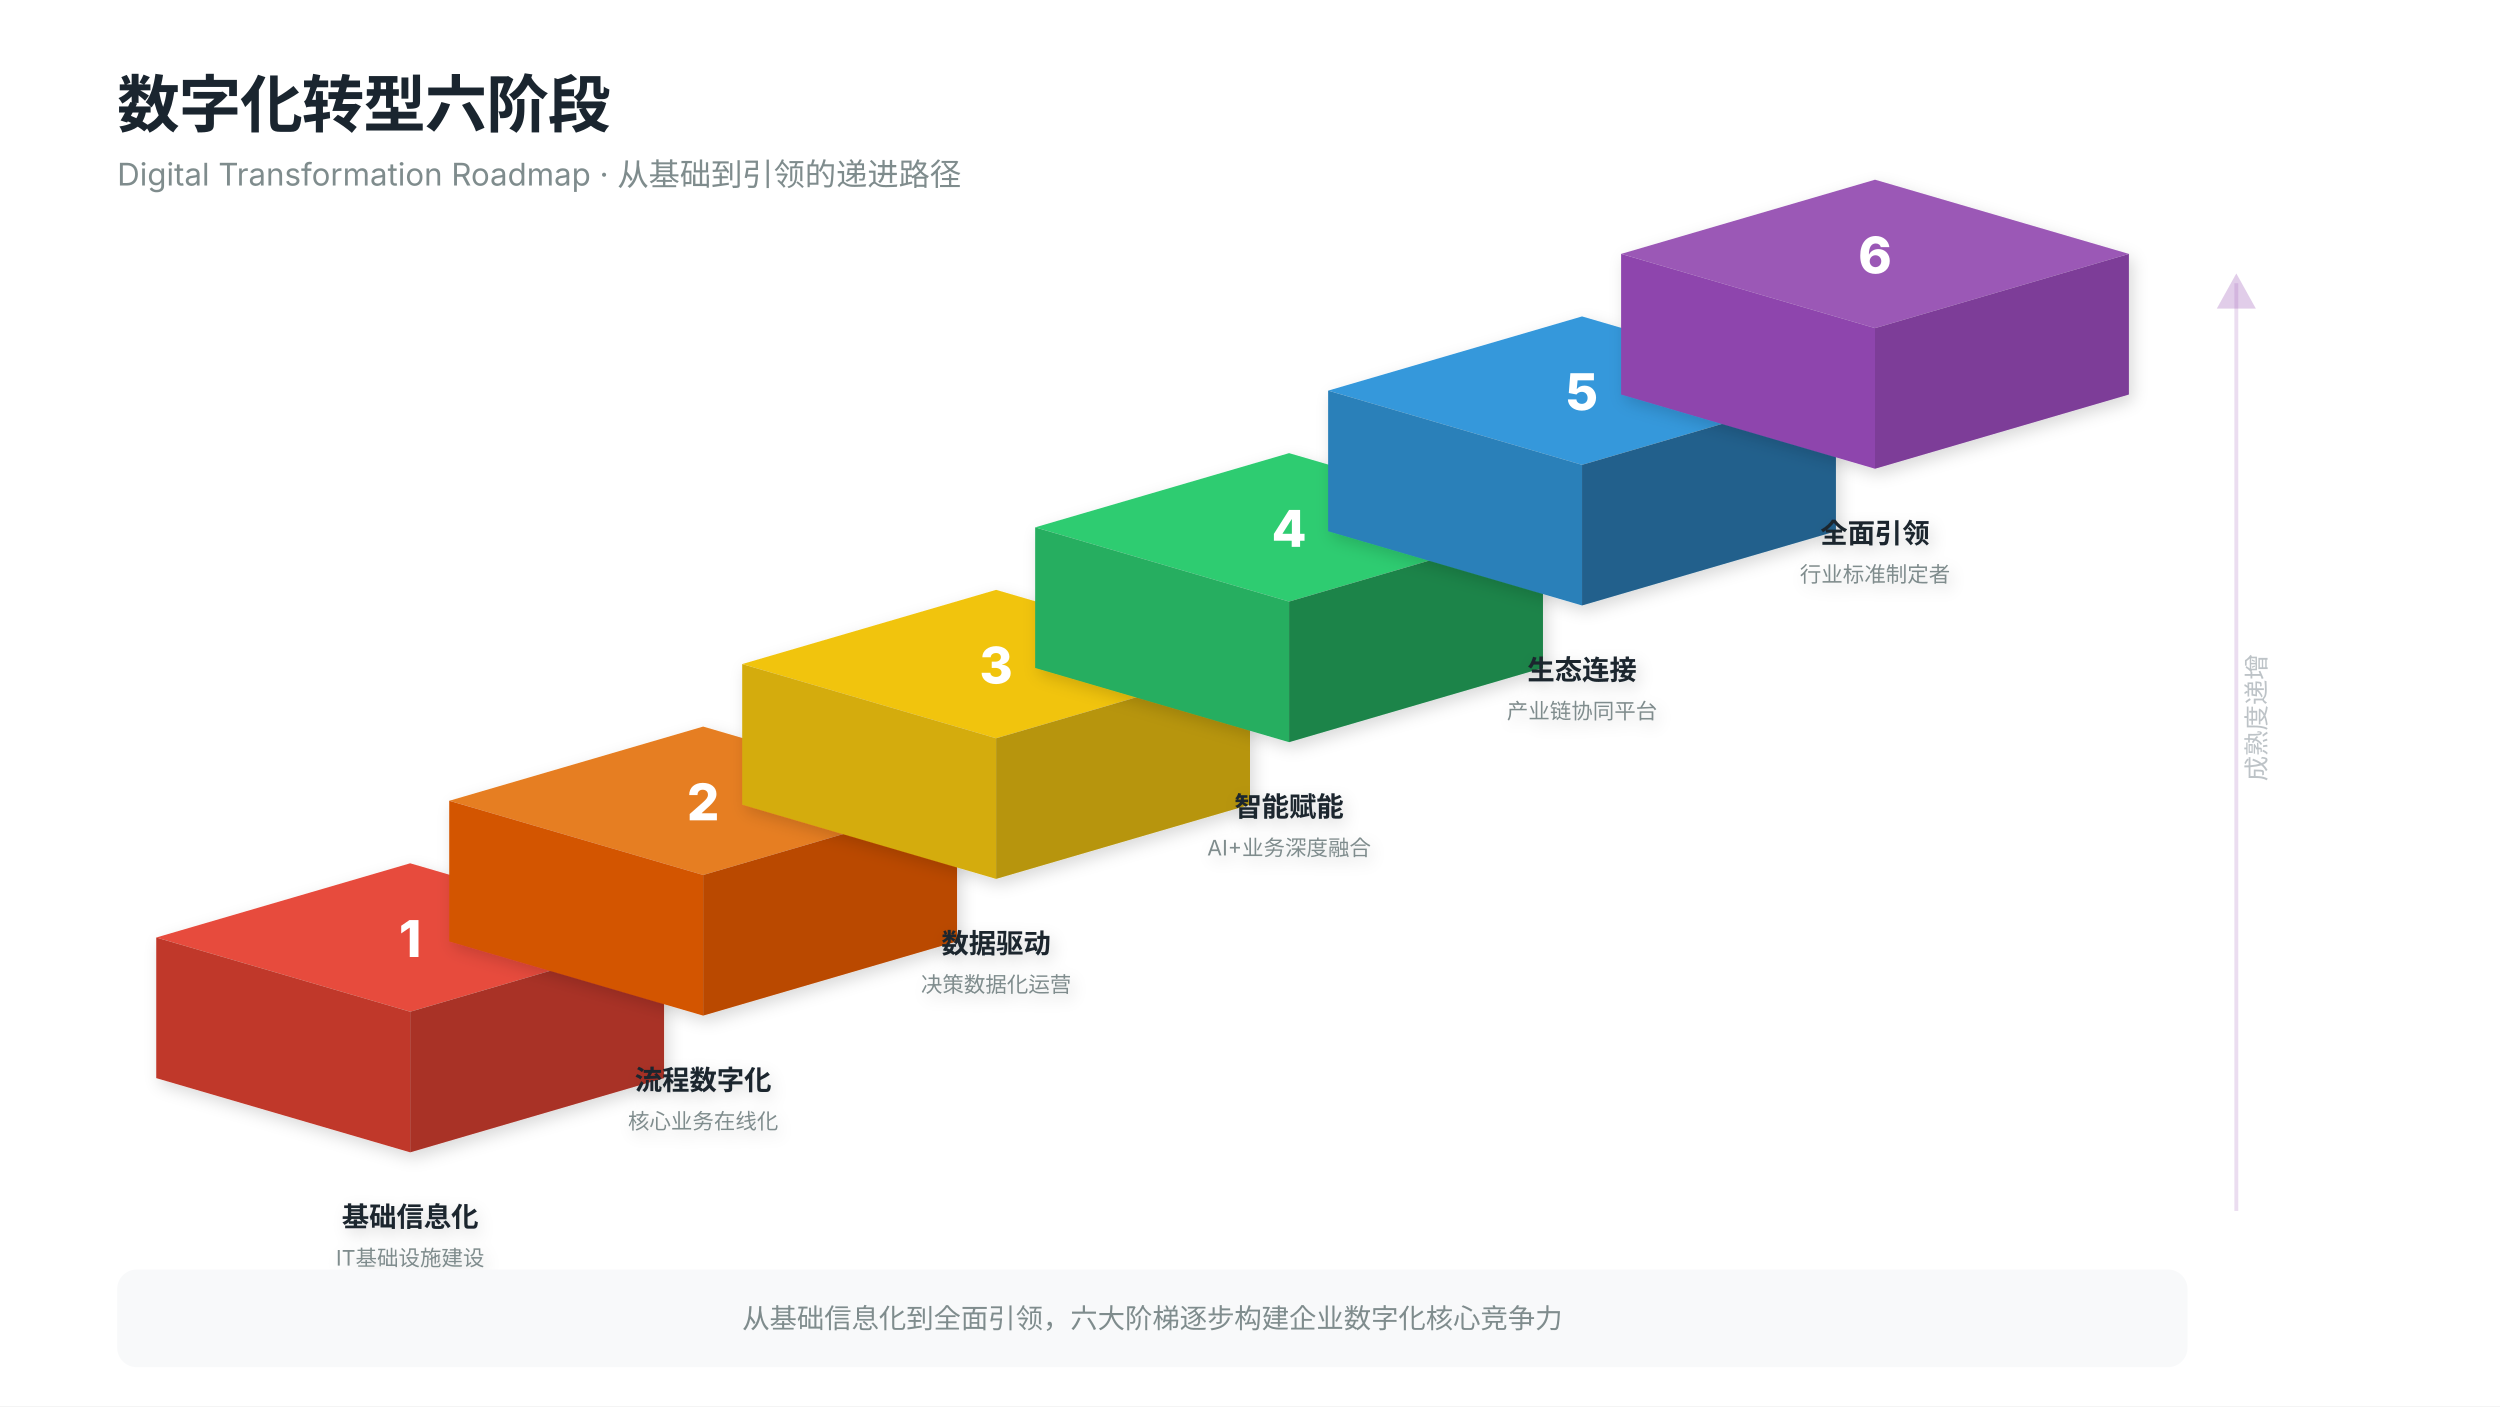
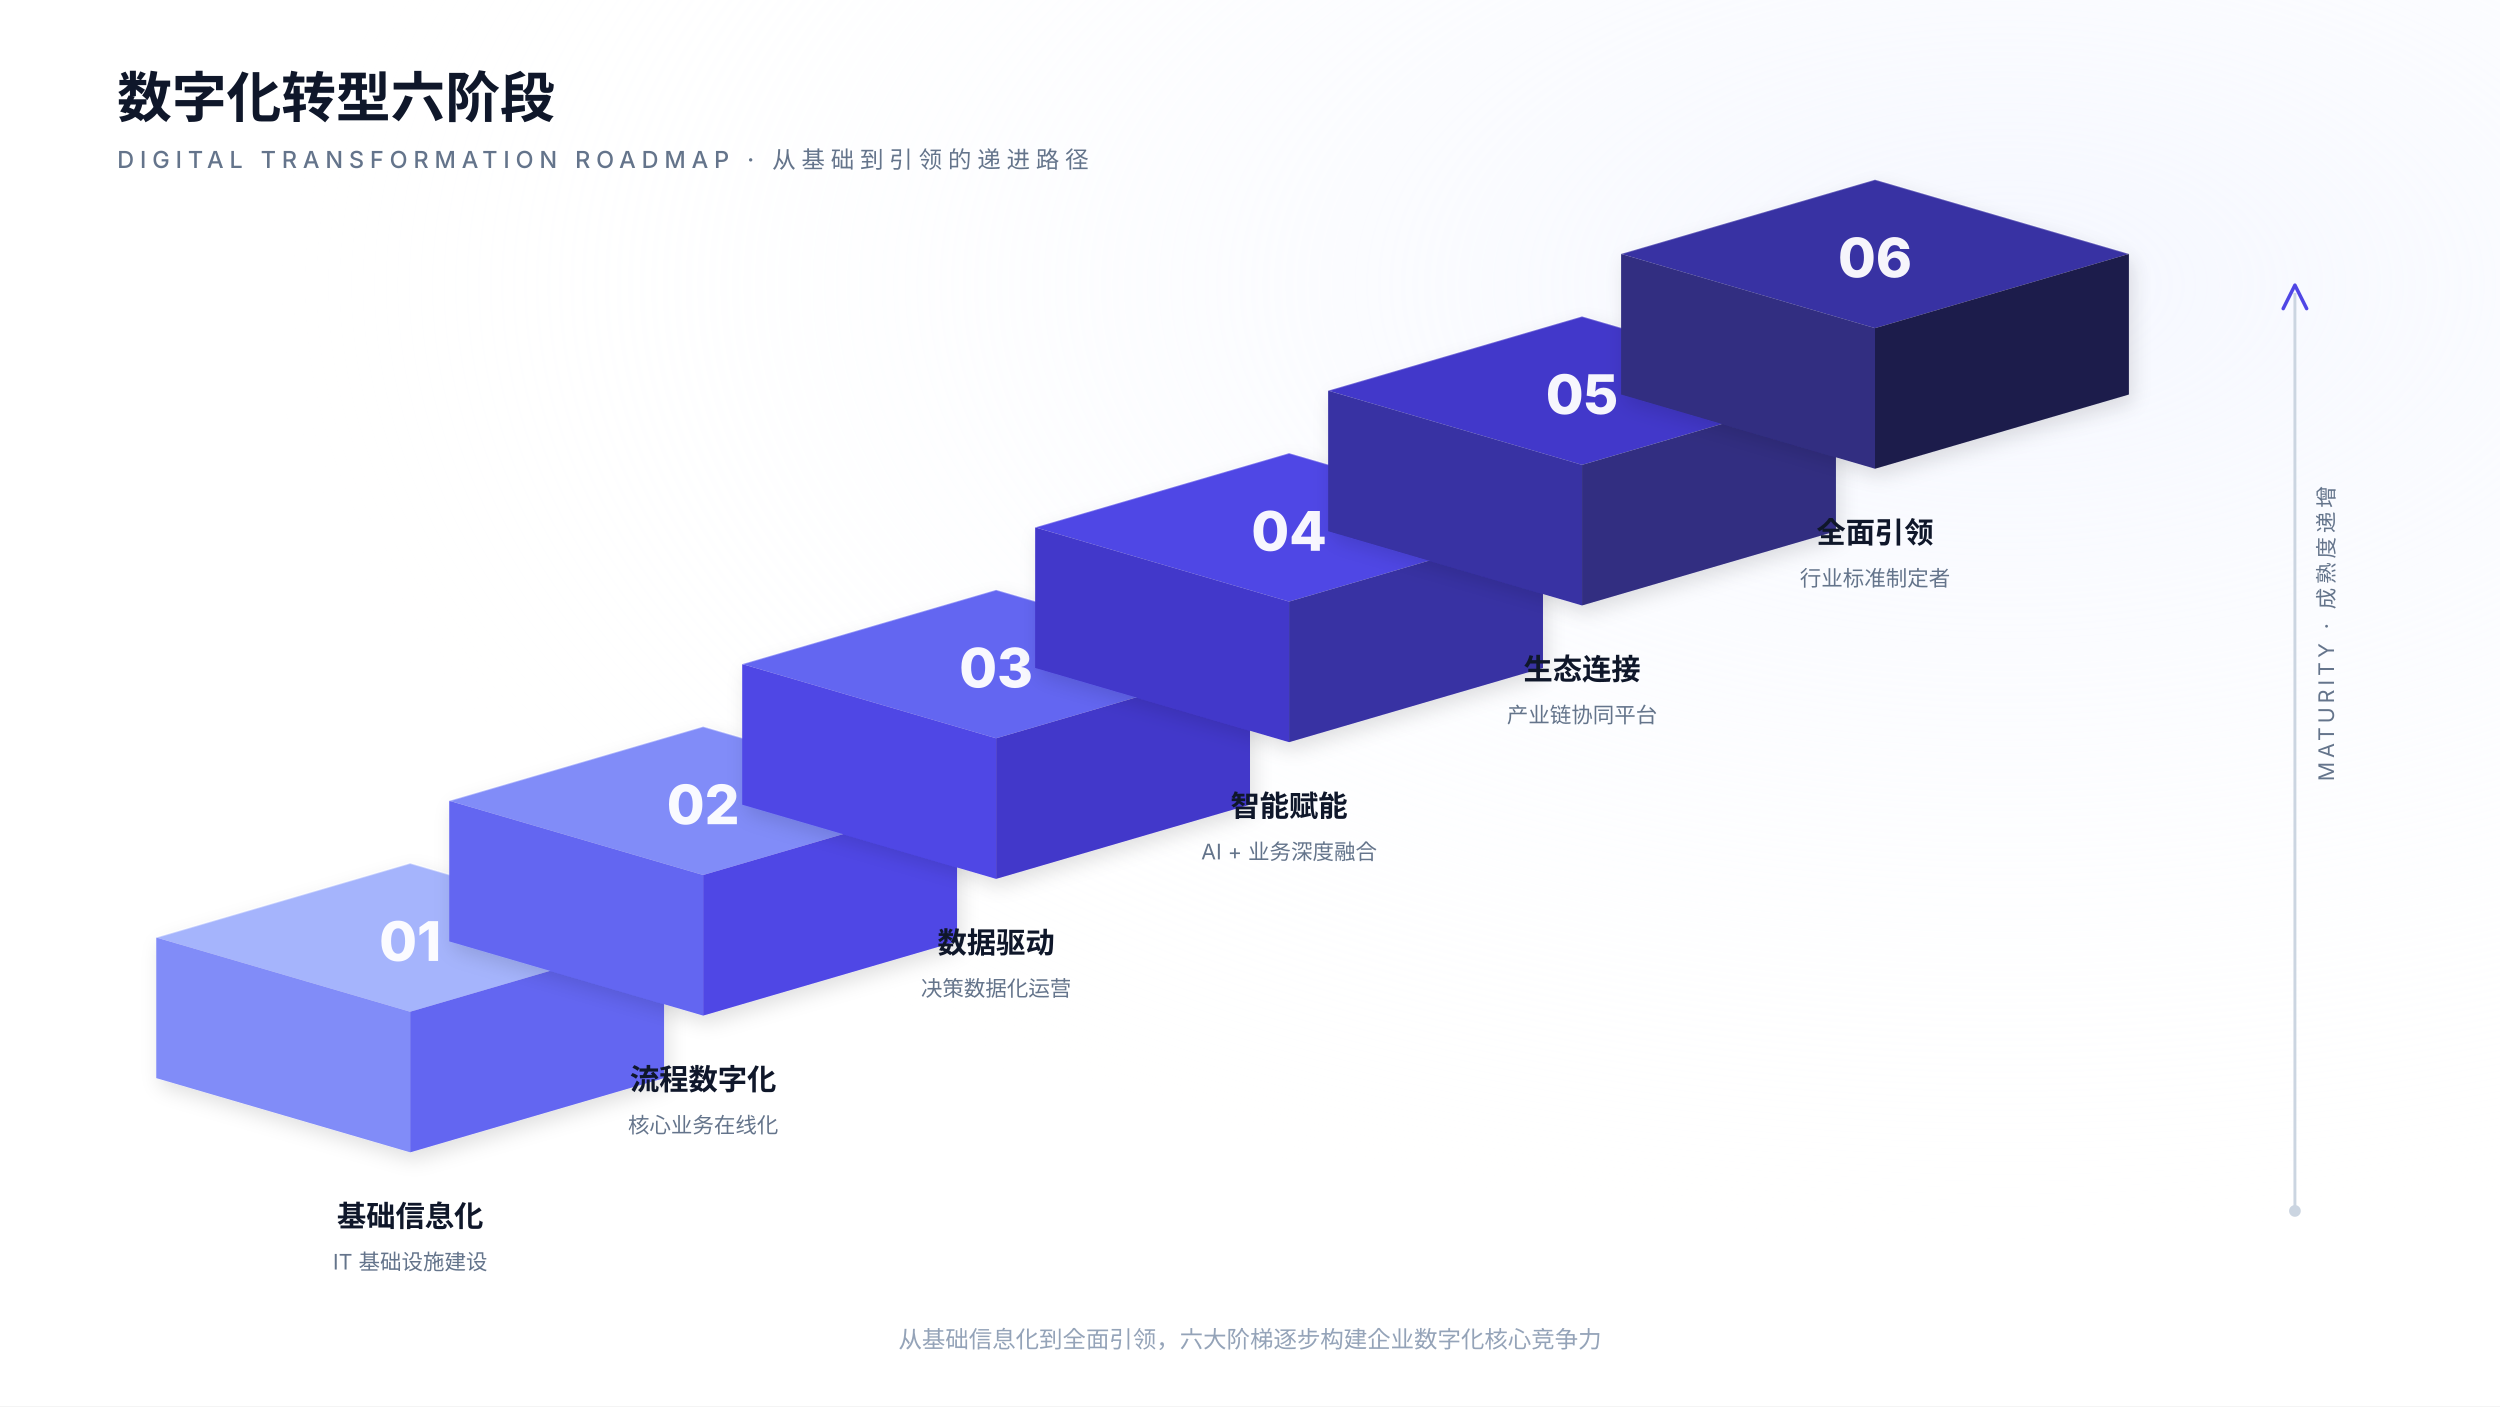
<svg xmlns="http://www.w3.org/2000/svg" viewBox="0 0 1280 720" width="1280" height="720">
  <defs>
-     <filter id="stairShadow" x="-20%" y="-20%" width="140%" height="140%">
-       <feGaussianBlur in="SourceAlpha" stdDeviation="4" />
-       <feOffset dx="2" dy="3" result="offsetblur" />
+     <filter id="stairShadow" x="-15%" y="-15%" width="130%" height="130%">
+       <feGaussianBlur in="SourceAlpha" stdDeviation="5" />
+       <feOffset dx="2" dy="4" />
      <feComponentTransfer>
-         <feFuncA type="linear" slope="0.15" />
+         <feFuncA type="linear" slope="0.12" />
      </feComponentTransfer>
      <feMerge>
        <feMergeNode />
        <feMergeNode in="SourceGraphic" />
      </feMerge>
    </filter>
+     <radialGradient id="bgGlow" cx="80%" cy="20%" r="70%">
+       <stop offset="0%" stop-color="#EEF2FF" stop-opacity="0.6" />
+       <stop offset="100%" stop-color="#FFFFFF" stop-opacity="0" />
+     </radialGradient>
  </defs>
  <rect width="1280" height="720" fill="#FFFFFF" />
-   <text x="60" y="65" font-family="-apple-system, BlinkMacSystemFont, 'Segoe UI', sans-serif" font-size="32" font-weight="700" fill="#1A252F" letter-spacing="-0.5">数字化转型六阶段</text>
-   <text x="60" y="95" font-family="-apple-system, BlinkMacSystemFont, 'Segoe UI', sans-serif" font-size="16" fill="#7F8C8D">Digital Transformation Roadmap · 从基础到引领的递进路径</text>
+   <rect width="1280" height="720" fill="url(#bgGlow)" />
+   <text x="60" y="60" font-family="-apple-system, BlinkMacSystemFont, 'Segoe UI', sans-serif" font-size="28" font-weight="700" fill="#0F172A">数字化转型六阶段</text>
+   <text x="60" y="86" font-family="-apple-system, BlinkMacSystemFont, 'Segoe UI', sans-serif" font-size="12" font-weight="500" fill="#64748B" letter-spacing="3">DIGITAL TRANSFORMATION ROADMAP  ·  从基础到引领的递进路径</text>
  <g transform="translate(80, 480)" filter="url(#stairShadow)">
-     <polygon points="0,0 130,-38 260,0 130,38" fill="#E74C3C" />
-     <polygon points="0,0 0,72 130,110 130,38" fill="#C0392B" />
-     <polygon points="130,38 130,110 260,72 260,0" fill="#A93226" />
-     <text x="130" y="10" text-anchor="middle" font-family="-apple-system, BlinkMacSystemFont, 'Segoe UI', sans-serif" font-size="26" font-weight="800" fill="#FFFFFF">1</text>
-     <text x="130" y="148" text-anchor="middle" font-family="-apple-system, BlinkMacSystemFont, 'Segoe UI', sans-serif" font-size="14" font-weight="700" fill="#1A252F">基础信息化</text>
-     <text x="130" y="168" text-anchor="middle" font-family="-apple-system, BlinkMacSystemFont, 'Segoe UI', sans-serif" font-size="11" fill="#7F8C8D">IT基础设施建设</text>
+     <polygon points="0,0 130,-38 260,0 130,38" fill="#A5B4FC" />
+     <polygon points="0,0 0,72 130,110 130,38" fill="#818CF8" />
+     <polygon points="130,38 130,110 260,72 260,0" fill="#6366F1" />
+     <polyline points="0,0 130,-38 260,0" fill="none" stroke="#FFFFFF" stroke-width="0.8" stroke-opacity="0.4" />
+     <text x="130" y="12" text-anchor="middle" font-family="-apple-system, BlinkMacSystemFont, 'Segoe UI', sans-serif" font-size="28" font-weight="800" fill="#FFFFFF" fill-opacity="0.95">01</text>
  </g>
+   <text x="210" y="628" text-anchor="middle" font-family="-apple-system, BlinkMacSystemFont, 'Segoe UI', sans-serif" font-size="15" font-weight="700" fill="#0F172A">基础信息化</text>
+   <text x="210" y="650" text-anchor="middle" font-family="-apple-system, BlinkMacSystemFont, 'Segoe UI', sans-serif" font-size="11" fill="#64748B">IT 基础设施建设</text>
  <g transform="translate(230, 410)" filter="url(#stairShadow)">
-     <polygon points="0,0 130,-38 260,0 130,38" fill="#E67E22" />
-     <polygon points="0,0 0,72 130,110 130,38" fill="#D35400" />
-     <polygon points="130,38 130,110 260,72 260,0" fill="#BA4A00" />
-     <text x="130" y="10" text-anchor="middle" font-family="-apple-system, BlinkMacSystemFont, 'Segoe UI', sans-serif" font-size="26" font-weight="800" fill="#FFFFFF">2</text>
-     <text x="130" y="148" text-anchor="middle" font-family="-apple-system, BlinkMacSystemFont, 'Segoe UI', sans-serif" font-size="14" font-weight="700" fill="#1A252F">流程数字化</text>
-     <text x="130" y="168" text-anchor="middle" font-family="-apple-system, BlinkMacSystemFont, 'Segoe UI', sans-serif" font-size="11" fill="#7F8C8D">核心业务在线化</text>
+     <polygon points="0,0 130,-38 260,0 130,38" fill="#818CF8" />
+     <polygon points="0,0 0,72 130,110 130,38" fill="#6366F1" />
+     <polygon points="130,38 130,110 260,72 260,0" fill="#4F46E5" />
+     <polyline points="0,0 130,-38 260,0" fill="none" stroke="#FFFFFF" stroke-width="0.8" stroke-opacity="0.4" />
+     <text x="130" y="12" text-anchor="middle" font-family="-apple-system, BlinkMacSystemFont, 'Segoe UI', sans-serif" font-size="28" font-weight="800" fill="#FFFFFF" fill-opacity="0.95">02</text>
  </g>
+   <text x="360" y="558" text-anchor="middle" font-family="-apple-system, BlinkMacSystemFont, 'Segoe UI', sans-serif" font-size="15" font-weight="700" fill="#0F172A">流程数字化</text>
+   <text x="360" y="580" text-anchor="middle" font-family="-apple-system, BlinkMacSystemFont, 'Segoe UI', sans-serif" font-size="11" fill="#64748B">核心业务在线化</text>
  <g transform="translate(380, 340)" filter="url(#stairShadow)">
-     <polygon points="0,0 130,-38 260,0 130,38" fill="#F1C40F" />
-     <polygon points="0,0 0,72 130,110 130,38" fill="#D4AC0D" />
-     <polygon points="130,38 130,110 260,72 260,0" fill="#B7950B" />
-     <text x="130" y="10" text-anchor="middle" font-family="-apple-system, BlinkMacSystemFont, 'Segoe UI', sans-serif" font-size="26" font-weight="800" fill="#FFFFFF">3</text>
-     <text x="130" y="148" text-anchor="middle" font-family="-apple-system, BlinkMacSystemFont, 'Segoe UI', sans-serif" font-size="14" font-weight="700" fill="#1A252F">数据驱动</text>
-     <text x="130" y="168" text-anchor="middle" font-family="-apple-system, BlinkMacSystemFont, 'Segoe UI', sans-serif" font-size="11" fill="#7F8C8D">决策数据化运营</text>
+     <polygon points="0,0 130,-38 260,0 130,38" fill="#6366F1" />
+     <polygon points="0,0 0,72 130,110 130,38" fill="#4F46E5" />
+     <polygon points="130,38 130,110 260,72 260,0" fill="#4338CA" />
+     <polyline points="0,0 130,-38 260,0" fill="none" stroke="#FFFFFF" stroke-width="0.8" stroke-opacity="0.35" />
+     <text x="130" y="12" text-anchor="middle" font-family="-apple-system, BlinkMacSystemFont, 'Segoe UI', sans-serif" font-size="28" font-weight="800" fill="#FFFFFF" fill-opacity="0.95">03</text>
  </g>
+   <text x="510" y="488" text-anchor="middle" font-family="-apple-system, BlinkMacSystemFont, 'Segoe UI', sans-serif" font-size="15" font-weight="700" fill="#0F172A">数据驱动</text>
+   <text x="510" y="510" text-anchor="middle" font-family="-apple-system, BlinkMacSystemFont, 'Segoe UI', sans-serif" font-size="11" fill="#64748B">决策数据化运营</text>
  <g transform="translate(530, 270)" filter="url(#stairShadow)">
-     <polygon points="0,0 130,-38 260,0 130,38" fill="#2ECC71" />
-     <polygon points="0,0 0,72 130,110 130,38" fill="#27AE60" />
-     <polygon points="130,38 130,110 260,72 260,0" fill="#1E8449" />
-     <text x="130" y="10" text-anchor="middle" font-family="-apple-system, BlinkMacSystemFont, 'Segoe UI', sans-serif" font-size="26" font-weight="800" fill="#FFFFFF">4</text>
-     <text x="130" y="148" text-anchor="middle" font-family="-apple-system, BlinkMacSystemFont, 'Segoe UI', sans-serif" font-size="14" font-weight="700" fill="#1A252F">智能赋能</text>
-     <text x="130" y="168" text-anchor="middle" font-family="-apple-system, BlinkMacSystemFont, 'Segoe UI', sans-serif" font-size="11" fill="#7F8C8D">AI+业务深度融合</text>
+     <polygon points="0,0 130,-38 260,0 130,38" fill="#4F46E5" />
+     <polygon points="0,0 0,72 130,110 130,38" fill="#4338CA" />
+     <polygon points="130,38 130,110 260,72 260,0" fill="#3730A3" />
+     <polyline points="0,0 130,-38 260,0" fill="none" stroke="#FFFFFF" stroke-width="0.8" stroke-opacity="0.3" />
+     <text x="130" y="12" text-anchor="middle" font-family="-apple-system, BlinkMacSystemFont, 'Segoe UI', sans-serif" font-size="28" font-weight="800" fill="#FFFFFF" fill-opacity="0.95">04</text>
  </g>
+   <text x="660" y="418" text-anchor="middle" font-family="-apple-system, BlinkMacSystemFont, 'Segoe UI', sans-serif" font-size="15" font-weight="700" fill="#0F172A">智能赋能</text>
+   <text x="660" y="440" text-anchor="middle" font-family="-apple-system, BlinkMacSystemFont, 'Segoe UI', sans-serif" font-size="11" fill="#64748B">AI + 业务深度融合</text>
  <g transform="translate(680, 200)" filter="url(#stairShadow)">
-     <polygon points="0,0 130,-38 260,0 130,38" fill="#3498DB" />
-     <polygon points="0,0 0,72 130,110 130,38" fill="#2980B9" />
-     <polygon points="130,38 130,110 260,72 260,0" fill="#21618C" />
-     <text x="130" y="10" text-anchor="middle" font-family="-apple-system, BlinkMacSystemFont, 'Segoe UI', sans-serif" font-size="26" font-weight="800" fill="#FFFFFF">5</text>
-     <text x="130" y="148" text-anchor="middle" font-family="-apple-system, BlinkMacSystemFont, 'Segoe UI', sans-serif" font-size="14" font-weight="700" fill="#1A252F">生态连接</text>
-     <text x="130" y="168" text-anchor="middle" font-family="-apple-system, BlinkMacSystemFont, 'Segoe UI', sans-serif" font-size="11" fill="#7F8C8D">产业链协同平台</text>
+     <polygon points="0,0 130,-38 260,0 130,38" fill="#4338CA" />
+     <polygon points="0,0 0,72 130,110 130,38" fill="#3730A3" />
+     <polygon points="130,38 130,110 260,72 260,0" fill="#312E81" />
+     <polyline points="0,0 130,-38 260,0" fill="none" stroke="#FFFFFF" stroke-width="0.8" stroke-opacity="0.28" />
+     <text x="130" y="12" text-anchor="middle" font-family="-apple-system, BlinkMacSystemFont, 'Segoe UI', sans-serif" font-size="28" font-weight="800" fill="#FFFFFF" fill-opacity="0.95">05</text>
  </g>
+   <text x="810" y="348" text-anchor="middle" font-family="-apple-system, BlinkMacSystemFont, 'Segoe UI', sans-serif" font-size="15" font-weight="700" fill="#0F172A">生态连接</text>
+   <text x="810" y="370" text-anchor="middle" font-family="-apple-system, BlinkMacSystemFont, 'Segoe UI', sans-serif" font-size="11" fill="#64748B">产业链协同平台</text>
  <g transform="translate(830, 130)" filter="url(#stairShadow)">
-     <polygon points="0,0 130,-38 260,0 130,38" fill="#9B59B6" />
-     <polygon points="0,0 0,72 130,110 130,38" fill="#8E44AD" />
-     <polygon points="130,38 130,110 260,72 260,0" fill="#7D3C98" />
-     <text x="130" y="10" text-anchor="middle" font-family="-apple-system, BlinkMacSystemFont, 'Segoe UI', sans-serif" font-size="26" font-weight="800" fill="#FFFFFF">6</text>
-     <text x="130" y="148" text-anchor="middle" font-family="-apple-system, BlinkMacSystemFont, 'Segoe UI', sans-serif" font-size="14" font-weight="700" fill="#1A252F">全面引领</text>
-     <text x="130" y="168" text-anchor="middle" font-family="-apple-system, BlinkMacSystemFont, 'Segoe UI', sans-serif" font-size="11" fill="#7F8C8D">行业标准制定者</text>
+     <polygon points="0,0 130,-38 260,0 130,38" fill="#3730A3" />
+     <polygon points="0,0 0,72 130,110 130,38" fill="#312E81" />
+     <polygon points="130,38 130,110 260,72 260,0" fill="#1E1B4B" />
+     <polyline points="0,0 130,-38 260,0" fill="none" stroke="#FFFFFF" stroke-width="0.8" stroke-opacity="0.25" />
+     <text x="130" y="12" text-anchor="middle" font-family="-apple-system, BlinkMacSystemFont, 'Segoe UI', sans-serif" font-size="28" font-weight="800" fill="#FFFFFF" fill-opacity="0.95">06</text>
  </g>
-   <line x1="1145" y1="620" x2="1145" y2="145" stroke="#9B59B6" stroke-width="2" stroke-opacity="0.2" />
-   <polygon points="1145,140 1135,158 1155,158" fill="#9B59B6" fill-opacity="0.3" />
-   <text x="1160" y="400" font-family="-apple-system, BlinkMacSystemFont, 'Segoe UI', sans-serif" font-size="13" fill="#BDC3C7" transform="rotate(-90,1160,400)">成熟度递增</text>
-   <rect x="60" y="650" width="1060" height="50" rx="10" fill="#F8F9FA" />
-   <text x="590" y="680" text-anchor="middle" font-family="-apple-system, BlinkMacSystemFont, 'Segoe UI', sans-serif" font-size="14" fill="#7F8C8D">从基础信息化到全面引领，六大阶梯逐步构建企业数字化核心竞争力</text>
+   <text x="960" y="278" text-anchor="middle" font-family="-apple-system, BlinkMacSystemFont, 'Segoe UI', sans-serif" font-size="15" font-weight="700" fill="#0F172A">全面引领</text>
+   <text x="960" y="300" text-anchor="middle" font-family="-apple-system, BlinkMacSystemFont, 'Segoe UI', sans-serif" font-size="11" fill="#64748B">行业标准制定者</text>
+   <g transform="translate(1175, 130)">
+     <line x1="0" y1="490" x2="0" y2="20" stroke="#CBD5E1" stroke-width="1.5" />
+     <polyline points="-6,28 0,16 6,28" fill="none" stroke="#4F46E5" stroke-width="1.8" stroke-linecap="round" stroke-linejoin="round" />
+     <circle cx="0" cy="490" r="3" fill="#CBD5E1" />
+     <text x="20" y="270" font-family="-apple-system, BlinkMacSystemFont, 'Segoe UI', sans-serif" font-size="11" fill="#64748B" letter-spacing="2" transform="rotate(-90 20 270)">MATURITY  ·  成熟度递增</text>
+   </g>
+   <text x="640" y="690" text-anchor="middle" font-family="-apple-system, BlinkMacSystemFont, 'Segoe UI', sans-serif" font-size="12" fill="#94A3B8">从基础信息化到全面引领，六大阶梯逐步构建企业数字化核心竞争力</text>
</svg>
